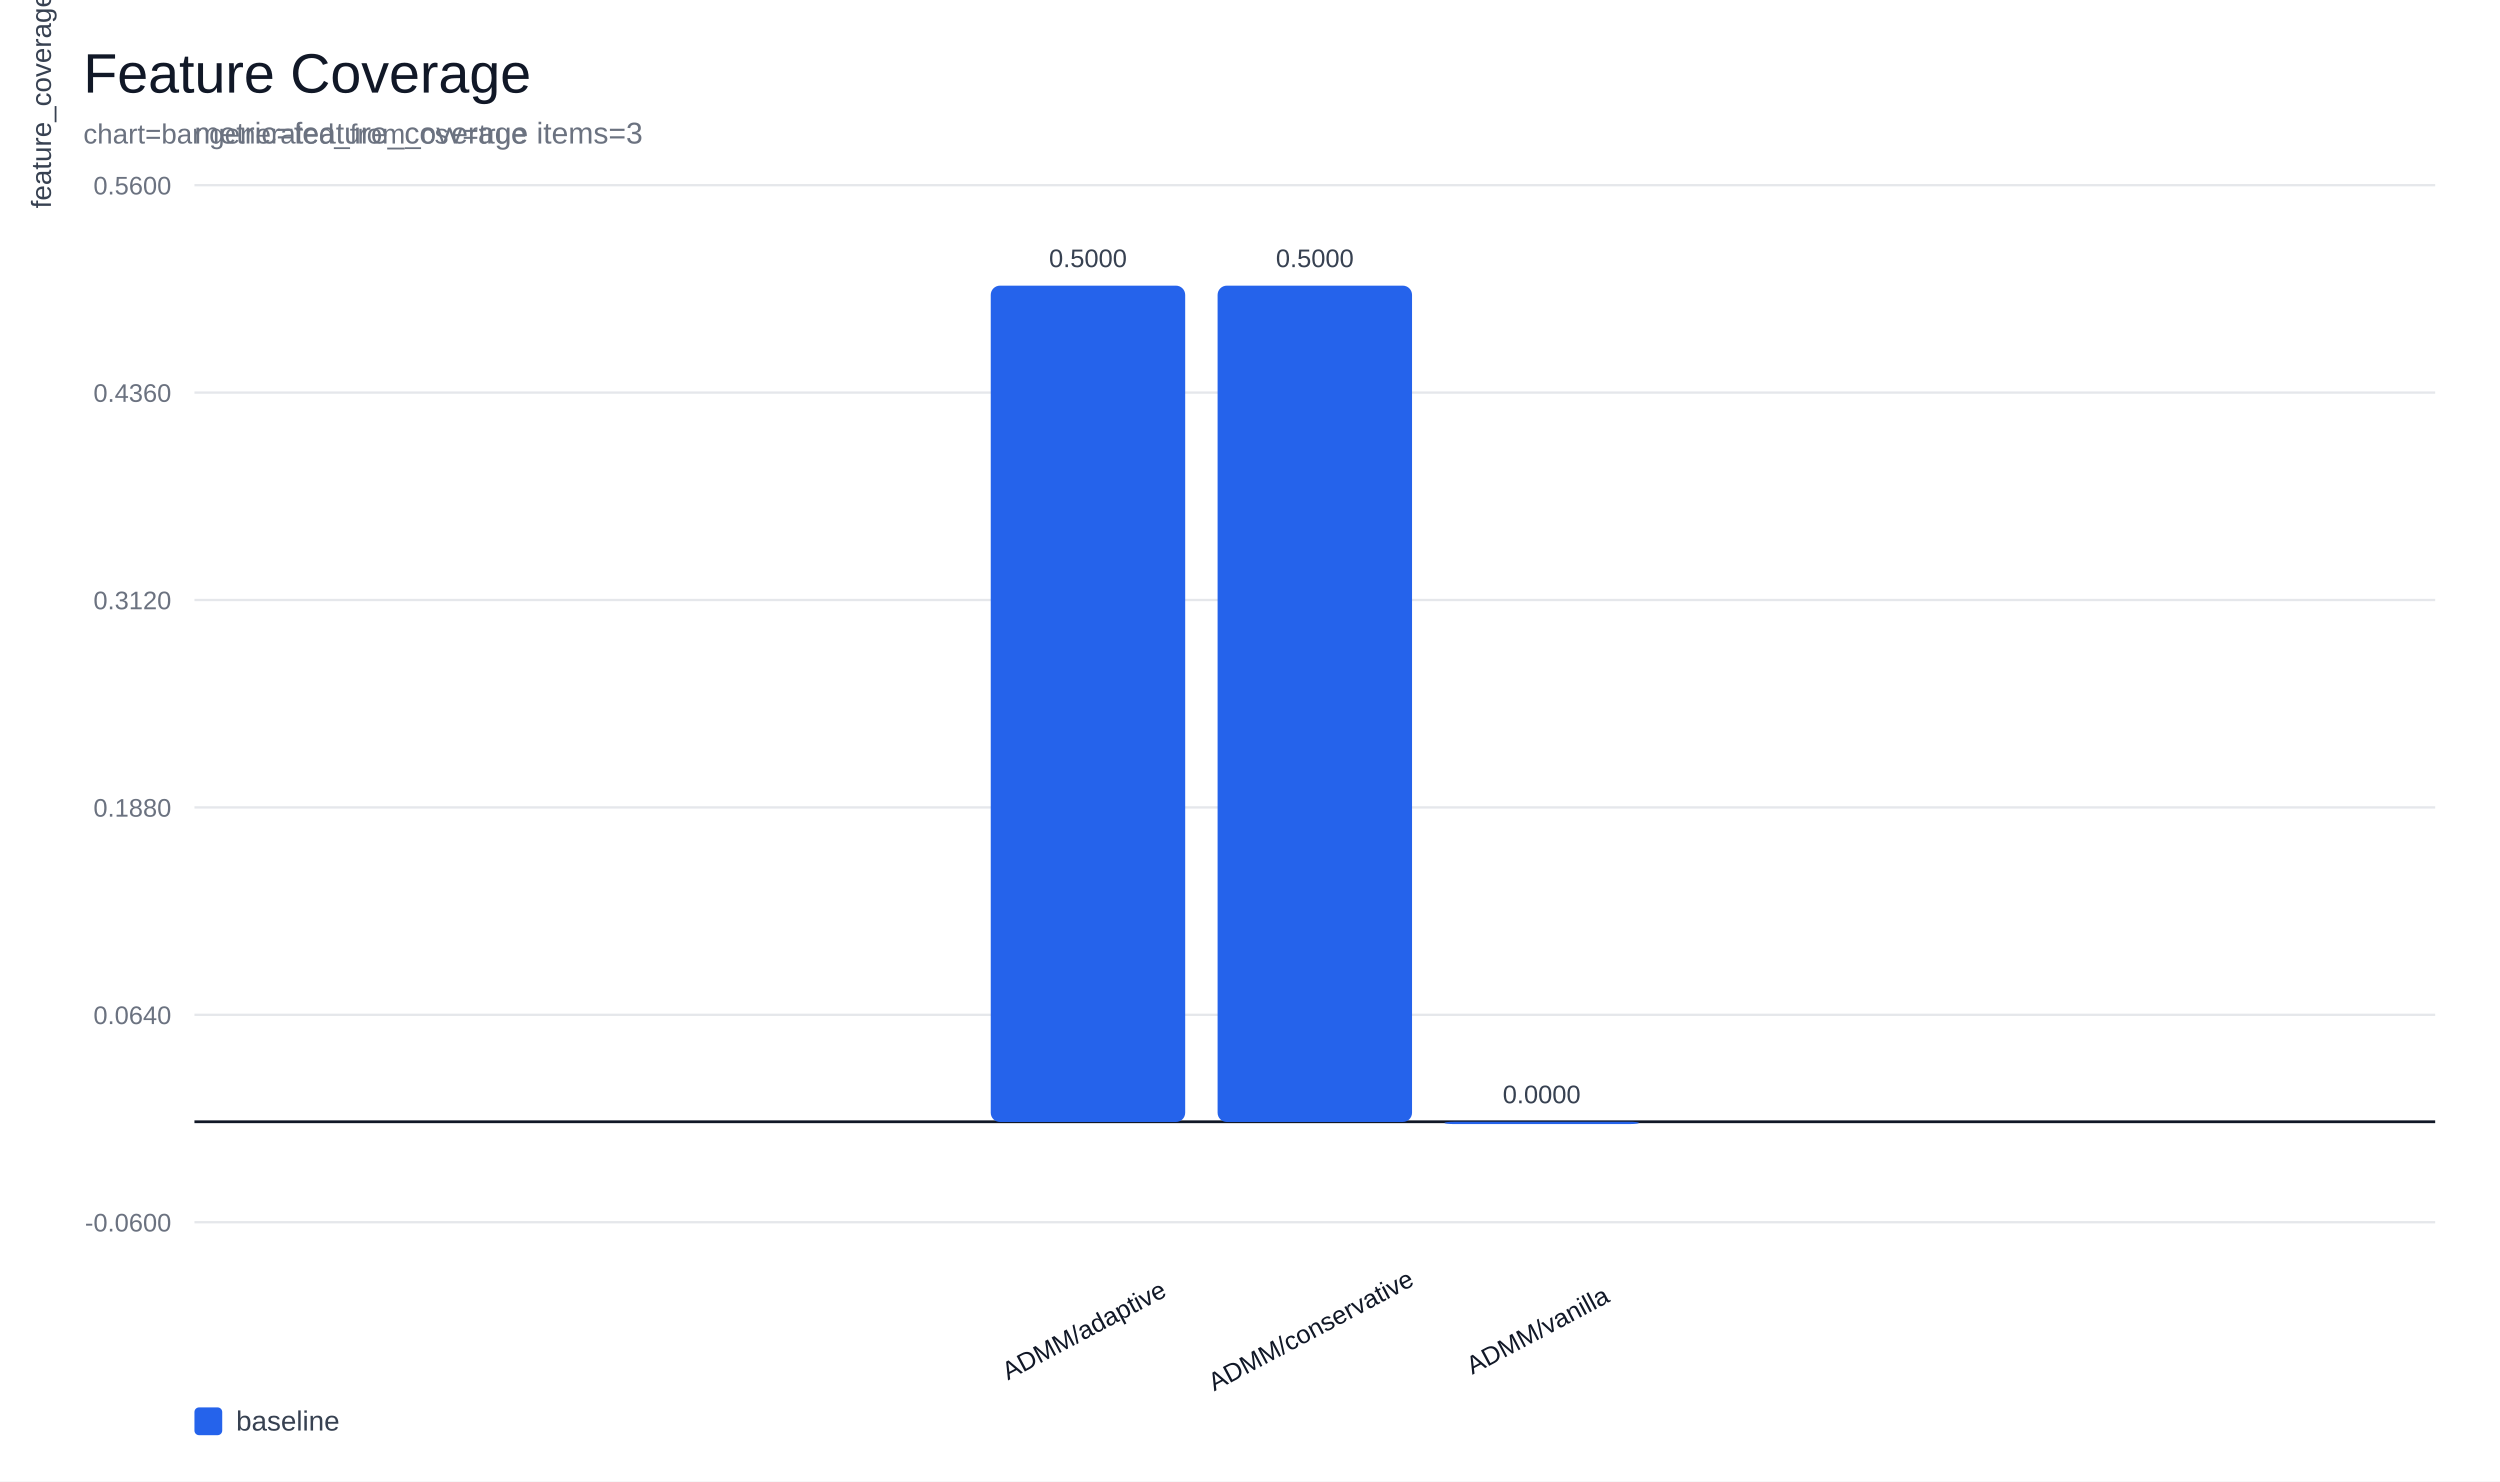
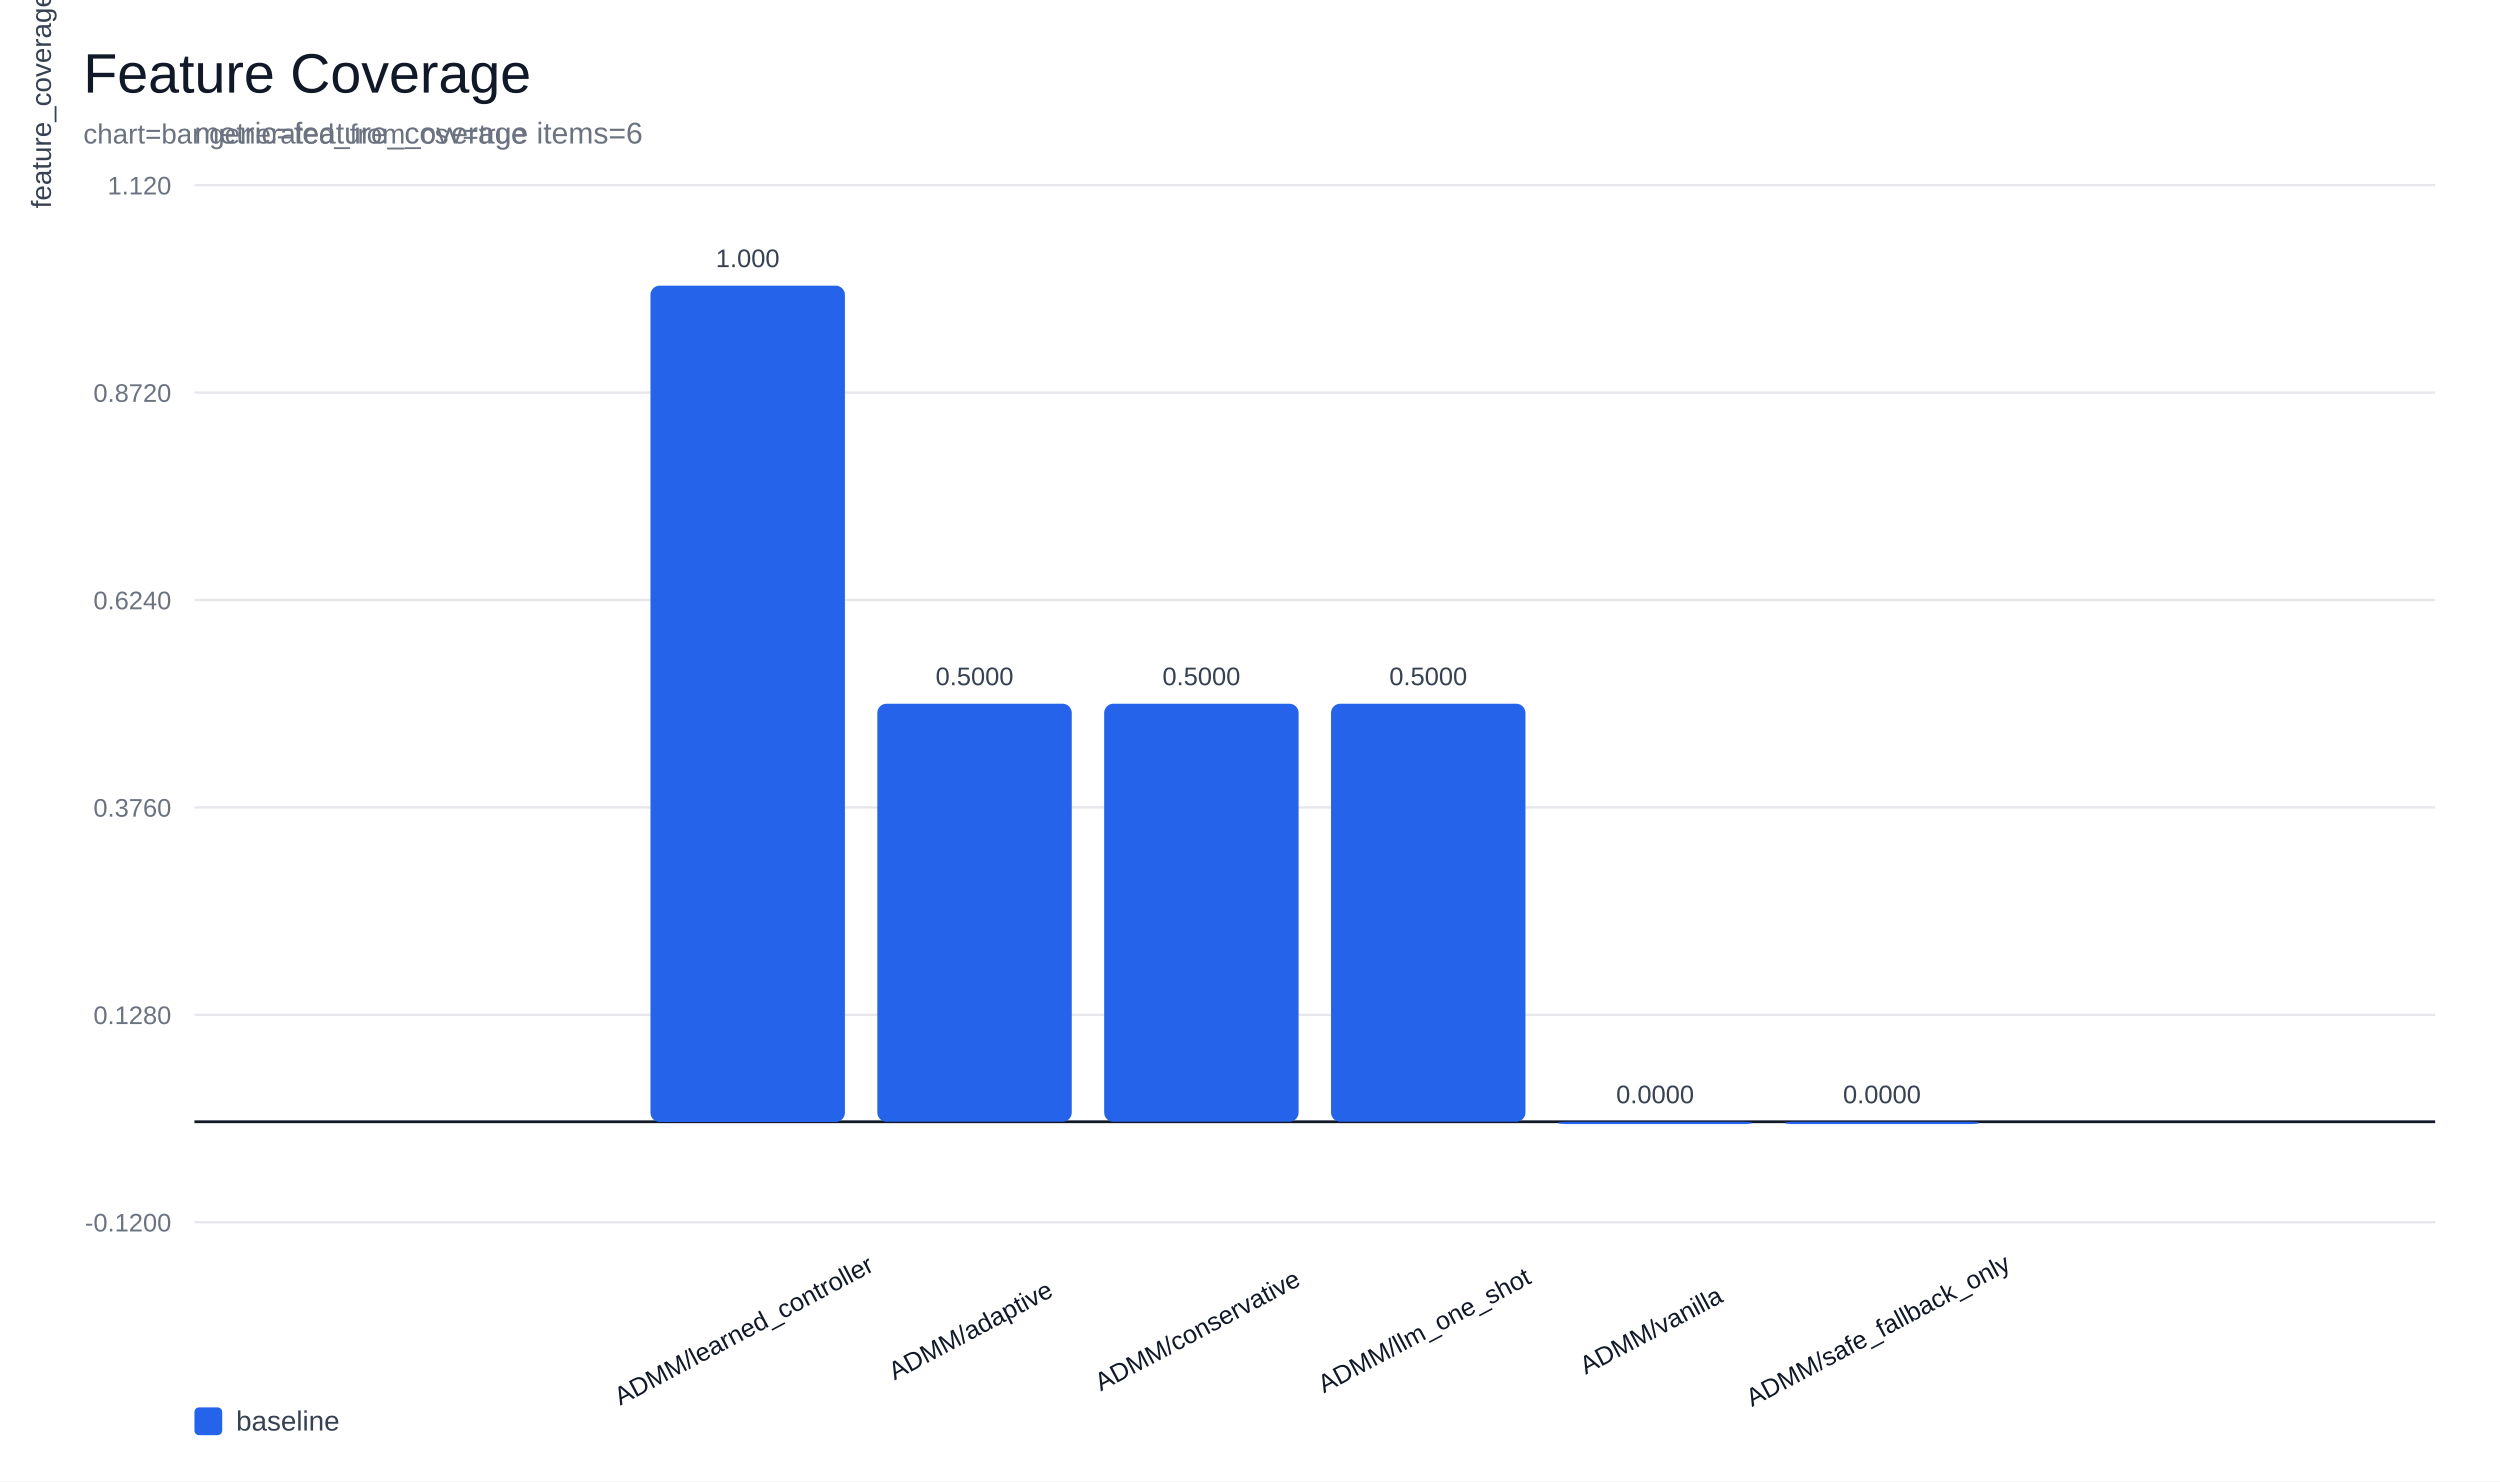
<svg xmlns="http://www.w3.org/2000/svg" width="1080" height="640" viewBox="0 0 1080 640">
  <rect width="100%" height="100%" fill="#ffffff" />
  <text x="36" y="40" font-size="24" font-family="Arial, Helvetica, sans-serif" fill="#111827">Feature Coverage</text>
  <text x="36" y="62" font-size="12" font-family="Arial, Helvetica, sans-serif" fill="#6b7280">chart=bar generated_from_csv=true</text>
  <line x1="84.0" y1="528.0" x2="1052.0" y2="528.0" stroke="#e5e7eb" stroke-width="1.0" />
-   <text x="74.0" y="532.0" font-size="11" font-family="Arial, Helvetica, sans-serif" fill="#6b7280" text-anchor="end">-0.0600</text>
+   <text x="74.0" y="532.0" font-size="11" font-family="Arial, Helvetica, sans-serif" fill="#6b7280" text-anchor="end">-0.1200</text>
  <line x1="84.0" y1="438.4" x2="1052.0" y2="438.4" stroke="#e5e7eb" stroke-width="1.0" />
-   <text x="74.0" y="442.4" font-size="11" font-family="Arial, Helvetica, sans-serif" fill="#6b7280" text-anchor="end">0.0640</text>
+   <text x="74.0" y="442.4" font-size="11" font-family="Arial, Helvetica, sans-serif" fill="#6b7280" text-anchor="end">0.1280</text>
  <line x1="84.0" y1="348.8" x2="1052.0" y2="348.8" stroke="#e5e7eb" stroke-width="1.0" />
-   <text x="74.0" y="352.8" font-size="11" font-family="Arial, Helvetica, sans-serif" fill="#6b7280" text-anchor="end">0.1880</text>
+   <text x="74.0" y="352.8" font-size="11" font-family="Arial, Helvetica, sans-serif" fill="#6b7280" text-anchor="end">0.3760</text>
  <line x1="84.0" y1="259.2" x2="1052.0" y2="259.2" stroke="#e5e7eb" stroke-width="1.0" />
-   <text x="74.0" y="263.2" font-size="11" font-family="Arial, Helvetica, sans-serif" fill="#6b7280" text-anchor="end">0.3120</text>
+   <text x="74.0" y="263.2" font-size="11" font-family="Arial, Helvetica, sans-serif" fill="#6b7280" text-anchor="end">0.6240</text>
  <line x1="84.0" y1="169.6" x2="1052.0" y2="169.6" stroke="#e5e7eb" stroke-width="1.0" />
-   <text x="74.0" y="173.6" font-size="11" font-family="Arial, Helvetica, sans-serif" fill="#6b7280" text-anchor="end">0.4360</text>
+   <text x="74.0" y="173.6" font-size="11" font-family="Arial, Helvetica, sans-serif" fill="#6b7280" text-anchor="end">0.8720</text>
  <line x1="84.0" y1="80.0" x2="1052.0" y2="80.0" stroke="#e5e7eb" stroke-width="1.0" />
-   <text x="74.0" y="84.0" font-size="11" font-family="Arial, Helvetica, sans-serif" fill="#6b7280" text-anchor="end">0.5600</text>
+   <text x="74.0" y="84.0" font-size="11" font-family="Arial, Helvetica, sans-serif" fill="#6b7280" text-anchor="end">1.120</text>
  <line x1="84.0" y1="484.6" x2="1052.0" y2="484.6" stroke="#111827" stroke-width="1.2" />
-   <rect x="428.0" y="123.4" width="84.0" height="361.3" rx="4" fill="#2563eb" />
-   <text x="470.0" y="578.0" font-size="11" font-family="Arial, Helvetica, sans-serif" fill="#111827" text-anchor="middle" transform="rotate(-28 470.0 578.0)">ADMM/adaptive</text>
-   <text x="470.0" y="115.4" font-size="11" font-family="Arial, Helvetica, sans-serif" fill="#374151" text-anchor="middle">0.5000</text>
-   <rect x="526.0" y="123.4" width="84.0" height="361.3" rx="4" fill="#2563eb" />
-   <text x="568.0" y="578.0" font-size="11" font-family="Arial, Helvetica, sans-serif" fill="#111827" text-anchor="middle" transform="rotate(-28 568.0 578.0)">ADMM/conservative</text>
-   <text x="568.0" y="115.4" font-size="11" font-family="Arial, Helvetica, sans-serif" fill="#374151" text-anchor="middle">0.5000</text>
-   <rect x="624.0" y="484.6" width="84.0" height="1.0" rx="4" fill="#2563eb" />
-   <text x="666.0" y="578.0" font-size="11" font-family="Arial, Helvetica, sans-serif" fill="#111827" text-anchor="middle" transform="rotate(-28 666.0 578.0)">ADMM/vanilla</text>
-   <text x="666.0" y="476.6" font-size="11" font-family="Arial, Helvetica, sans-serif" fill="#374151" text-anchor="middle">0.0000</text>
+   <rect x="281.0" y="123.4" width="84.0" height="361.3" rx="4" fill="#2563eb" />
+   <text x="323.0" y="578.0" font-size="11" font-family="Arial, Helvetica, sans-serif" fill="#111827" text-anchor="middle" transform="rotate(-28 323.0 578.0)">ADMM/learned_controller</text>
+   <text x="323.0" y="115.4" font-size="11" font-family="Arial, Helvetica, sans-serif" fill="#374151" text-anchor="middle">1.000</text>
+   <rect x="379.0" y="304.0" width="84.0" height="180.6" rx="4" fill="#2563eb" />
+   <text x="421.0" y="578.0" font-size="11" font-family="Arial, Helvetica, sans-serif" fill="#111827" text-anchor="middle" transform="rotate(-28 421.0 578.0)">ADMM/adaptive</text>
+   <text x="421.0" y="296.0" font-size="11" font-family="Arial, Helvetica, sans-serif" fill="#374151" text-anchor="middle">0.5000</text>
+   <rect x="477.0" y="304.0" width="84.0" height="180.6" rx="4" fill="#2563eb" />
+   <text x="519.0" y="578.0" font-size="11" font-family="Arial, Helvetica, sans-serif" fill="#111827" text-anchor="middle" transform="rotate(-28 519.0 578.0)">ADMM/conservative</text>
+   <text x="519.0" y="296.0" font-size="11" font-family="Arial, Helvetica, sans-serif" fill="#374151" text-anchor="middle">0.5000</text>
+   <rect x="575.0" y="304.0" width="84.0" height="180.6" rx="4" fill="#2563eb" />
+   <text x="617.0" y="578.0" font-size="11" font-family="Arial, Helvetica, sans-serif" fill="#111827" text-anchor="middle" transform="rotate(-28 617.0 578.0)">ADMM/llm_one_shot</text>
+   <text x="617.0" y="296.0" font-size="11" font-family="Arial, Helvetica, sans-serif" fill="#374151" text-anchor="middle">0.5000</text>
+   <rect x="673.0" y="484.6" width="84.0" height="1.0" rx="4" fill="#2563eb" />
+   <text x="715.0" y="578.0" font-size="11" font-family="Arial, Helvetica, sans-serif" fill="#111827" text-anchor="middle" transform="rotate(-28 715.0 578.0)">ADMM/vanilla</text>
+   <text x="715.0" y="476.6" font-size="11" font-family="Arial, Helvetica, sans-serif" fill="#374151" text-anchor="middle">0.0000</text>
+   <rect x="771.0" y="484.6" width="84.0" height="1.0" rx="4" fill="#2563eb" />
+   <text x="813.0" y="578.0" font-size="11" font-family="Arial, Helvetica, sans-serif" fill="#111827" text-anchor="middle" transform="rotate(-28 813.0 578.0)">ADMM/safe_fallback_only</text>
+   <text x="813.0" y="476.6" font-size="11" font-family="Arial, Helvetica, sans-serif" fill="#374151" text-anchor="middle">0.0000</text>
  <rect x="84" y="608" width="12" height="12" rx="2" fill="#2563eb" />
  <text x="102.0" y="618.0" font-size="12" font-family="Arial, Helvetica, sans-serif" fill="#374151" text-anchor="start">baseline</text>
-   <text x="84" y="62" font-size="13" font-family="Arial, Helvetica, sans-serif" fill="#6b7280">metric=feature_coverage items=3</text>
+   <text x="84" y="62" font-size="13" font-family="Arial, Helvetica, sans-serif" fill="#6b7280">metric=feature_coverage items=6</text>
  <text x="22.0" y="90.0" font-size="12" font-family="Arial, Helvetica, sans-serif" fill="#374151" text-anchor="start" transform="rotate(-90 22.0 90.0)">feature_coverage</text>
</svg>
